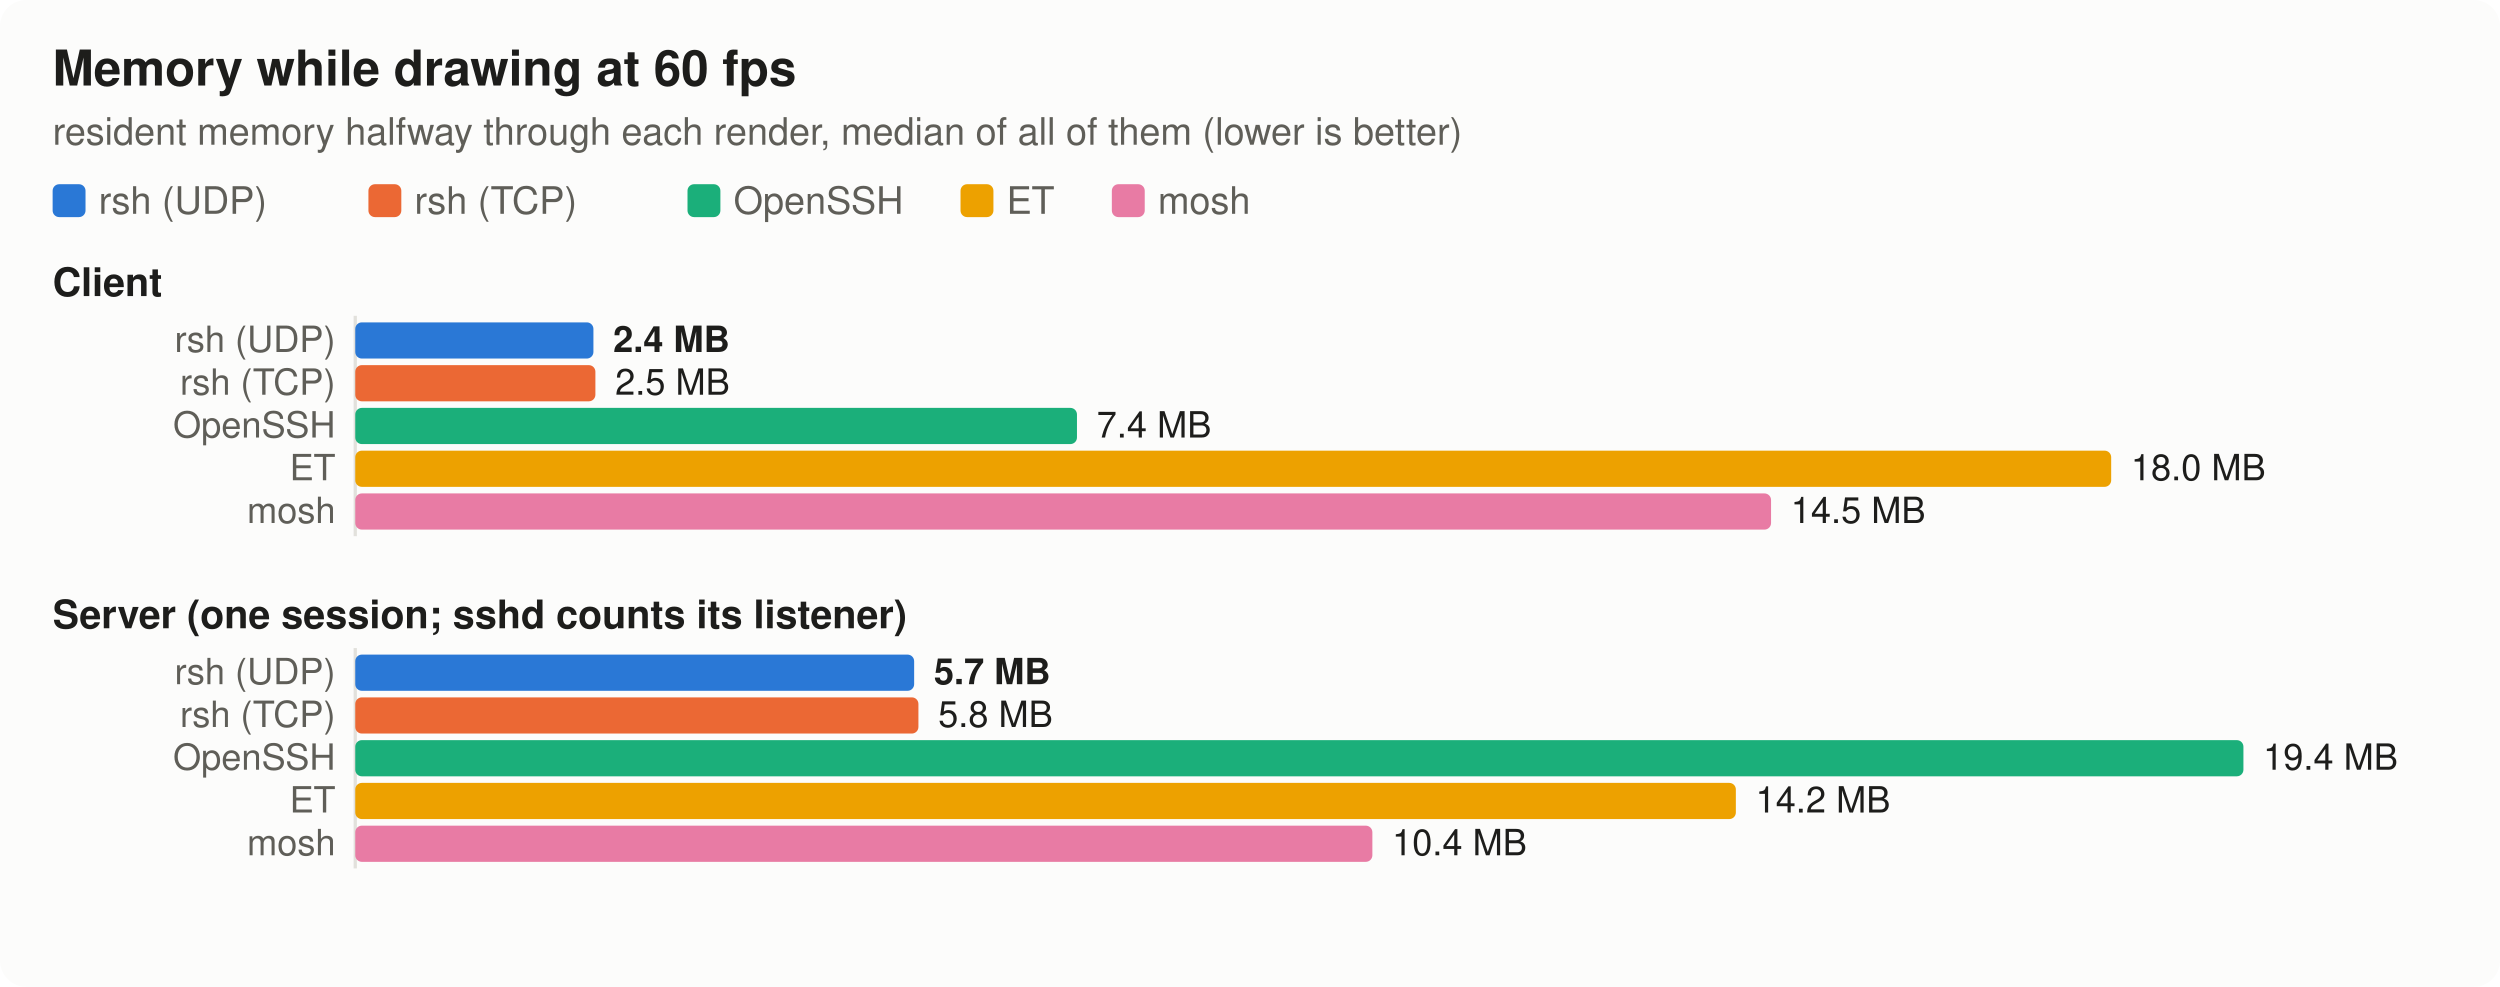
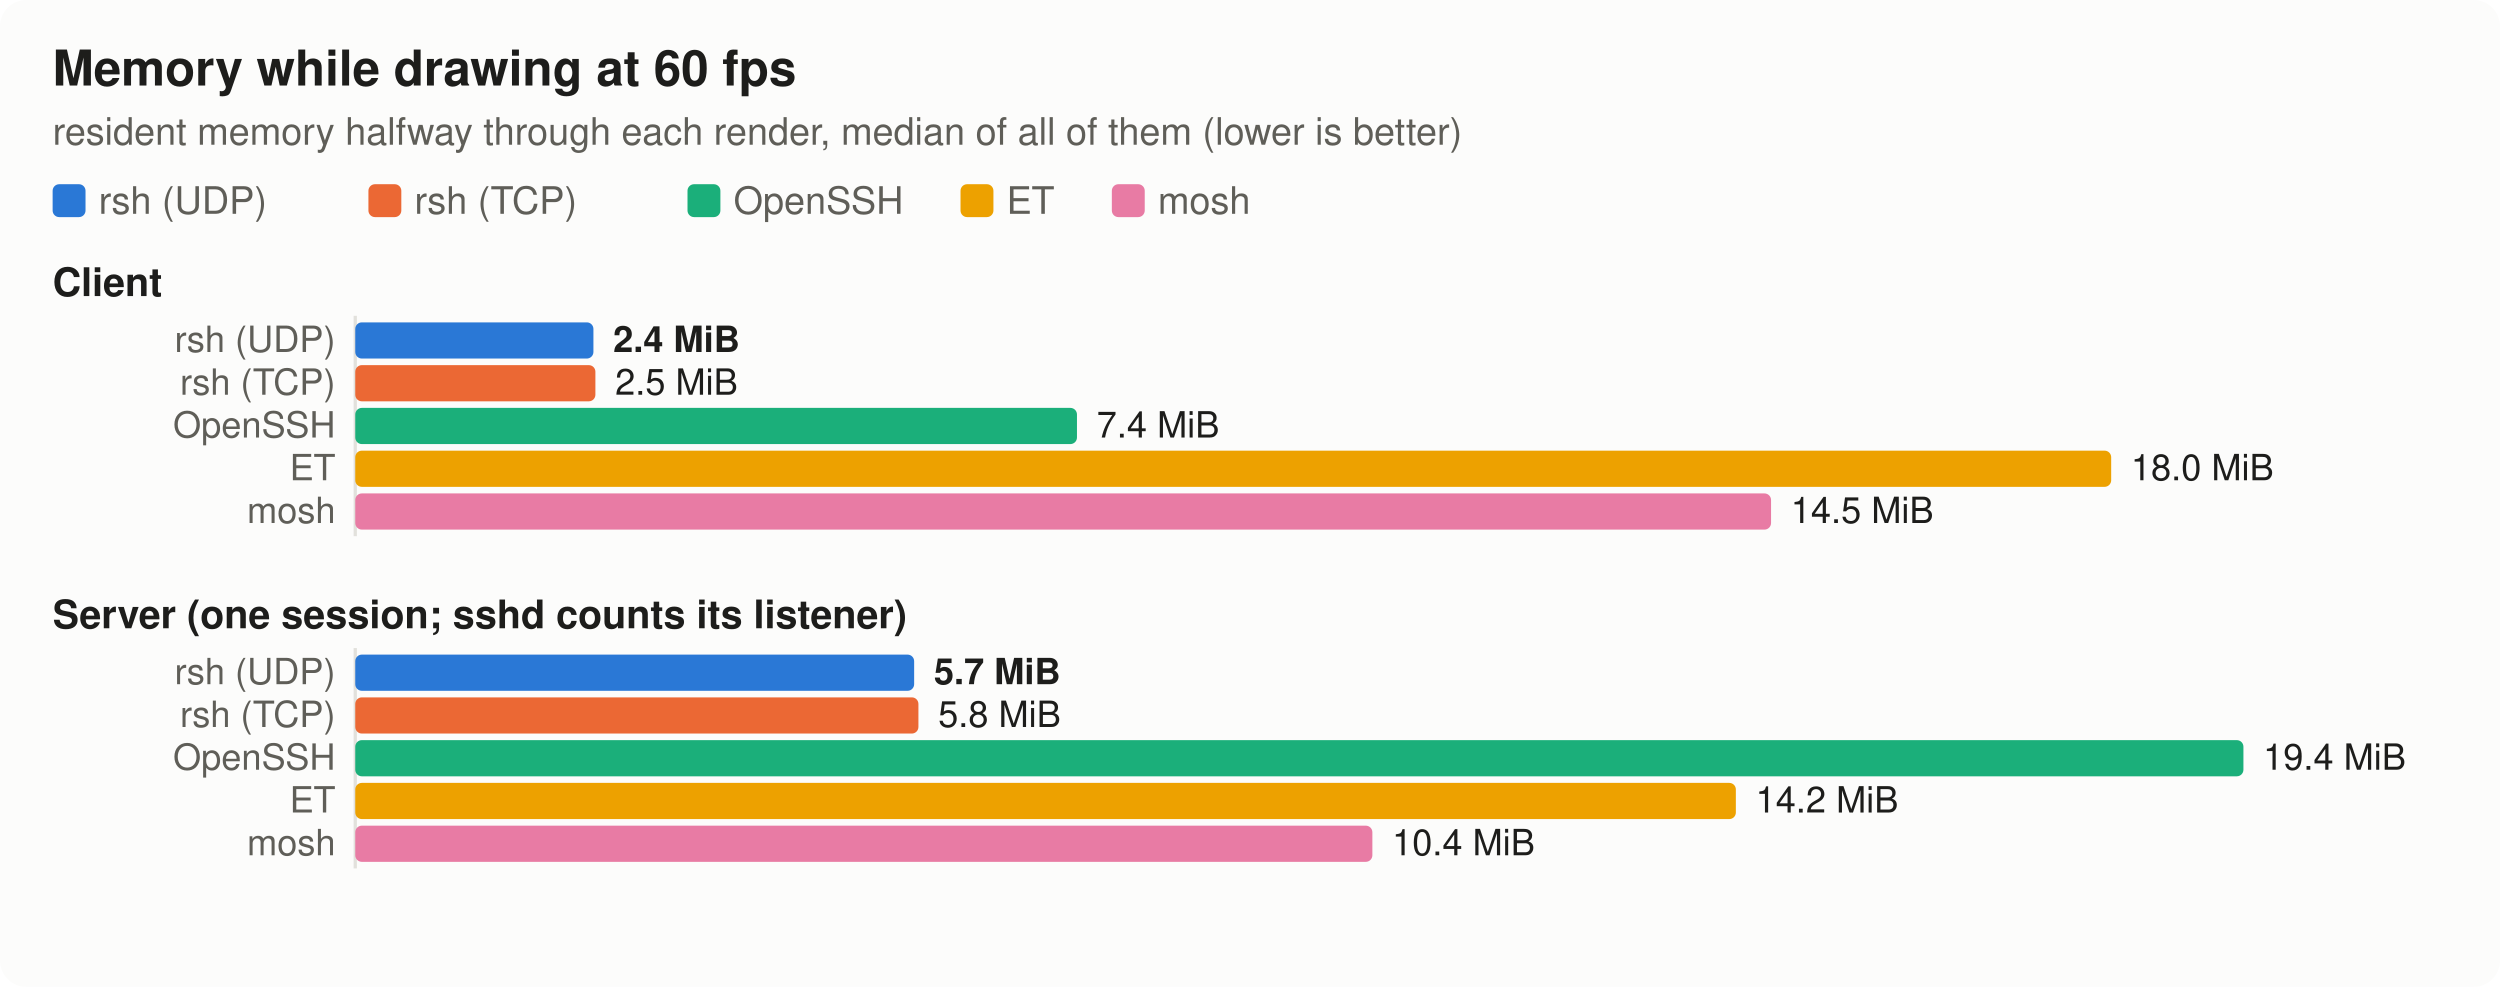
<svg xmlns="http://www.w3.org/2000/svg" width="760" height="300" viewBox="0 0 760 300" role="img" aria-label="Memory while drawing at 60 fps">
  <style>svg{font-family:-apple-system,BlinkMacSystemFont,'Segoe UI',Helvetica,Arial,sans-serif}.bg{fill:#fcfcfb}.t1{fill:#1d1d1b}.t2{fill:#5f5e58}.axis{stroke:#e2e1dc}.s-rsh{fill:#2a78d6}.s-rsh_tcp{fill:#eb6834}.s-ssh{fill:#1baf7a}.s-et{fill:#eda100}.s-mosh{fill:#e87ba4}@media (prefers-color-scheme:dark){.bg{fill:#1a1a19}.t1{fill:#f0efec}.t2{fill:#c3c2b7}.axis{stroke:#3a3a37}.s-rsh{fill:#3987e5}.s-rsh_tcp{fill:#d95926}.s-ssh{fill:#199e70}.s-et{fill:#c98500}.s-mosh{fill:#d55181}}</style>
  <rect class="bg" width="100%" height="100%" rx="8" />
  <text class="t1" x="16" y="26" font-size="15" font-weight="600">Memory while drawing at 60 fps</text>
  <text class="t2" x="16" y="44" font-size="11.5">resident memory halfway through each render, median of all of them (lower is better)</text>
  <rect class="s-rsh" x="16" y="56" width="10" height="10" rx="2" />
  <text class="t2" x="30" y="65" font-size="11.5">rsh (UDP)</text>
  <rect class="s-rsh_tcp" x="112" y="56" width="10" height="10" rx="2" />
  <text class="t2" x="126" y="65" font-size="11.5">rsh (TCP)</text>
  <rect class="s-ssh" x="209" y="56" width="10" height="10" rx="2" />
  <text class="t2" x="223" y="65" font-size="11.5">OpenSSH</text>
  <rect class="s-et" x="292" y="56" width="10" height="10" rx="2" />
  <text class="t2" x="306" y="65" font-size="11.5">ET</text>
  <rect class="s-mosh" x="338" y="56" width="10" height="10" rx="2" />
  <text class="t2" x="352" y="65" font-size="11.5">mosh</text>
  <text class="t1" x="16" y="90" font-size="12" font-weight="600">Client</text>
  <line class="axis" x1="108" y1="96" x2="108" y2="163" stroke-width="1" />
  <text class="t2" x="102" y="107" font-size="11" text-anchor="end">rsh (UDP)</text>
  <rect class="s-rsh" x="108" y="98" width="72.4" height="11" rx="2" />
-   <text class="t1" x="186.4" y="107" font-size="11" font-weight="600">2.4 MB</text>
+   <text class="t1" x="186.4" y="107" font-size="11" font-weight="600">2.4 MiB</text>
  <text class="t2" x="102" y="120" font-size="11" text-anchor="end">rsh (TCP)</text>
  <rect class="s-rsh_tcp" x="108" y="111" width="73.0" height="11" rx="2" />
-   <text class="t1" x="187.0" y="120" font-size="11">2.5 MB</text>
+   <text class="t1" x="187.0" y="120" font-size="11">2.5 MiB</text>
  <text class="t2" x="102" y="133" font-size="11" text-anchor="end">OpenSSH</text>
  <rect class="s-ssh" x="108" y="124" width="219.4" height="11" rx="2" />
-   <text class="t1" x="333.4" y="133" font-size="11">7.4 MB</text>
+   <text class="t1" x="333.4" y="133" font-size="11">7.4 MiB</text>
  <text class="t2" x="102" y="146" font-size="11" text-anchor="end">ET</text>
  <rect class="s-et" x="108" y="137" width="533.8" height="11" rx="2" />
-   <text class="t1" x="647.8" y="146" font-size="11">18.0 MB</text>
+   <text class="t1" x="647.8" y="146" font-size="11">18.0 MiB</text>
  <text class="t2" x="102" y="159" font-size="11" text-anchor="end">mosh</text>
  <rect class="s-mosh" x="108" y="150" width="430.4" height="11" rx="2" />
-   <text class="t1" x="544.4" y="159" font-size="11">14.5 MB</text>
+   <text class="t1" x="544.4" y="159" font-size="11">14.5 MiB</text>
  <text class="t1" x="16" y="191" font-size="12" font-weight="600">Server (one session; sshd counts its listener)</text>
  <line class="axis" x1="108" y1="197" x2="108" y2="264" stroke-width="1" />
  <text class="t2" x="102" y="208" font-size="11" text-anchor="end">rsh (UDP)</text>
  <rect class="s-rsh" x="108" y="199" width="169.9" height="11" rx="2" />
-   <text class="t1" x="283.9" y="208" font-size="11" font-weight="600">5.7 MB</text>
+   <text class="t1" x="283.9" y="208" font-size="11" font-weight="600">5.7 MiB</text>
  <text class="t2" x="102" y="221" font-size="11" text-anchor="end">rsh (TCP)</text>
  <rect class="s-rsh_tcp" x="108" y="212" width="171.2" height="11" rx="2" />
-   <text class="t1" x="285.2" y="221" font-size="11">5.8 MB</text>
+   <text class="t1" x="285.2" y="221" font-size="11">5.8 MiB</text>
  <text class="t2" x="102" y="234" font-size="11" text-anchor="end">OpenSSH</text>
  <rect class="s-ssh" x="108" y="225" width="574.0" height="11" rx="2" />
-   <text class="t1" x="688.0" y="234" font-size="11">19.4 MB</text>
+   <text class="t1" x="688.0" y="234" font-size="11">19.4 MiB</text>
  <text class="t2" x="102" y="247" font-size="11" text-anchor="end">ET</text>
  <rect class="s-et" x="108" y="238" width="419.7" height="11" rx="2" />
-   <text class="t1" x="533.7" y="247" font-size="11">14.2 MB</text>
+   <text class="t1" x="533.7" y="247" font-size="11">14.2 MiB</text>
  <text class="t2" x="102" y="260" font-size="11" text-anchor="end">mosh</text>
  <rect class="s-mosh" x="108" y="251" width="309.2" height="11" rx="2" />
-   <text class="t1" x="423.2" y="260" font-size="11">10.4 MB</text>
+   <text class="t1" x="423.2" y="260" font-size="11">10.4 MiB</text>
</svg>
